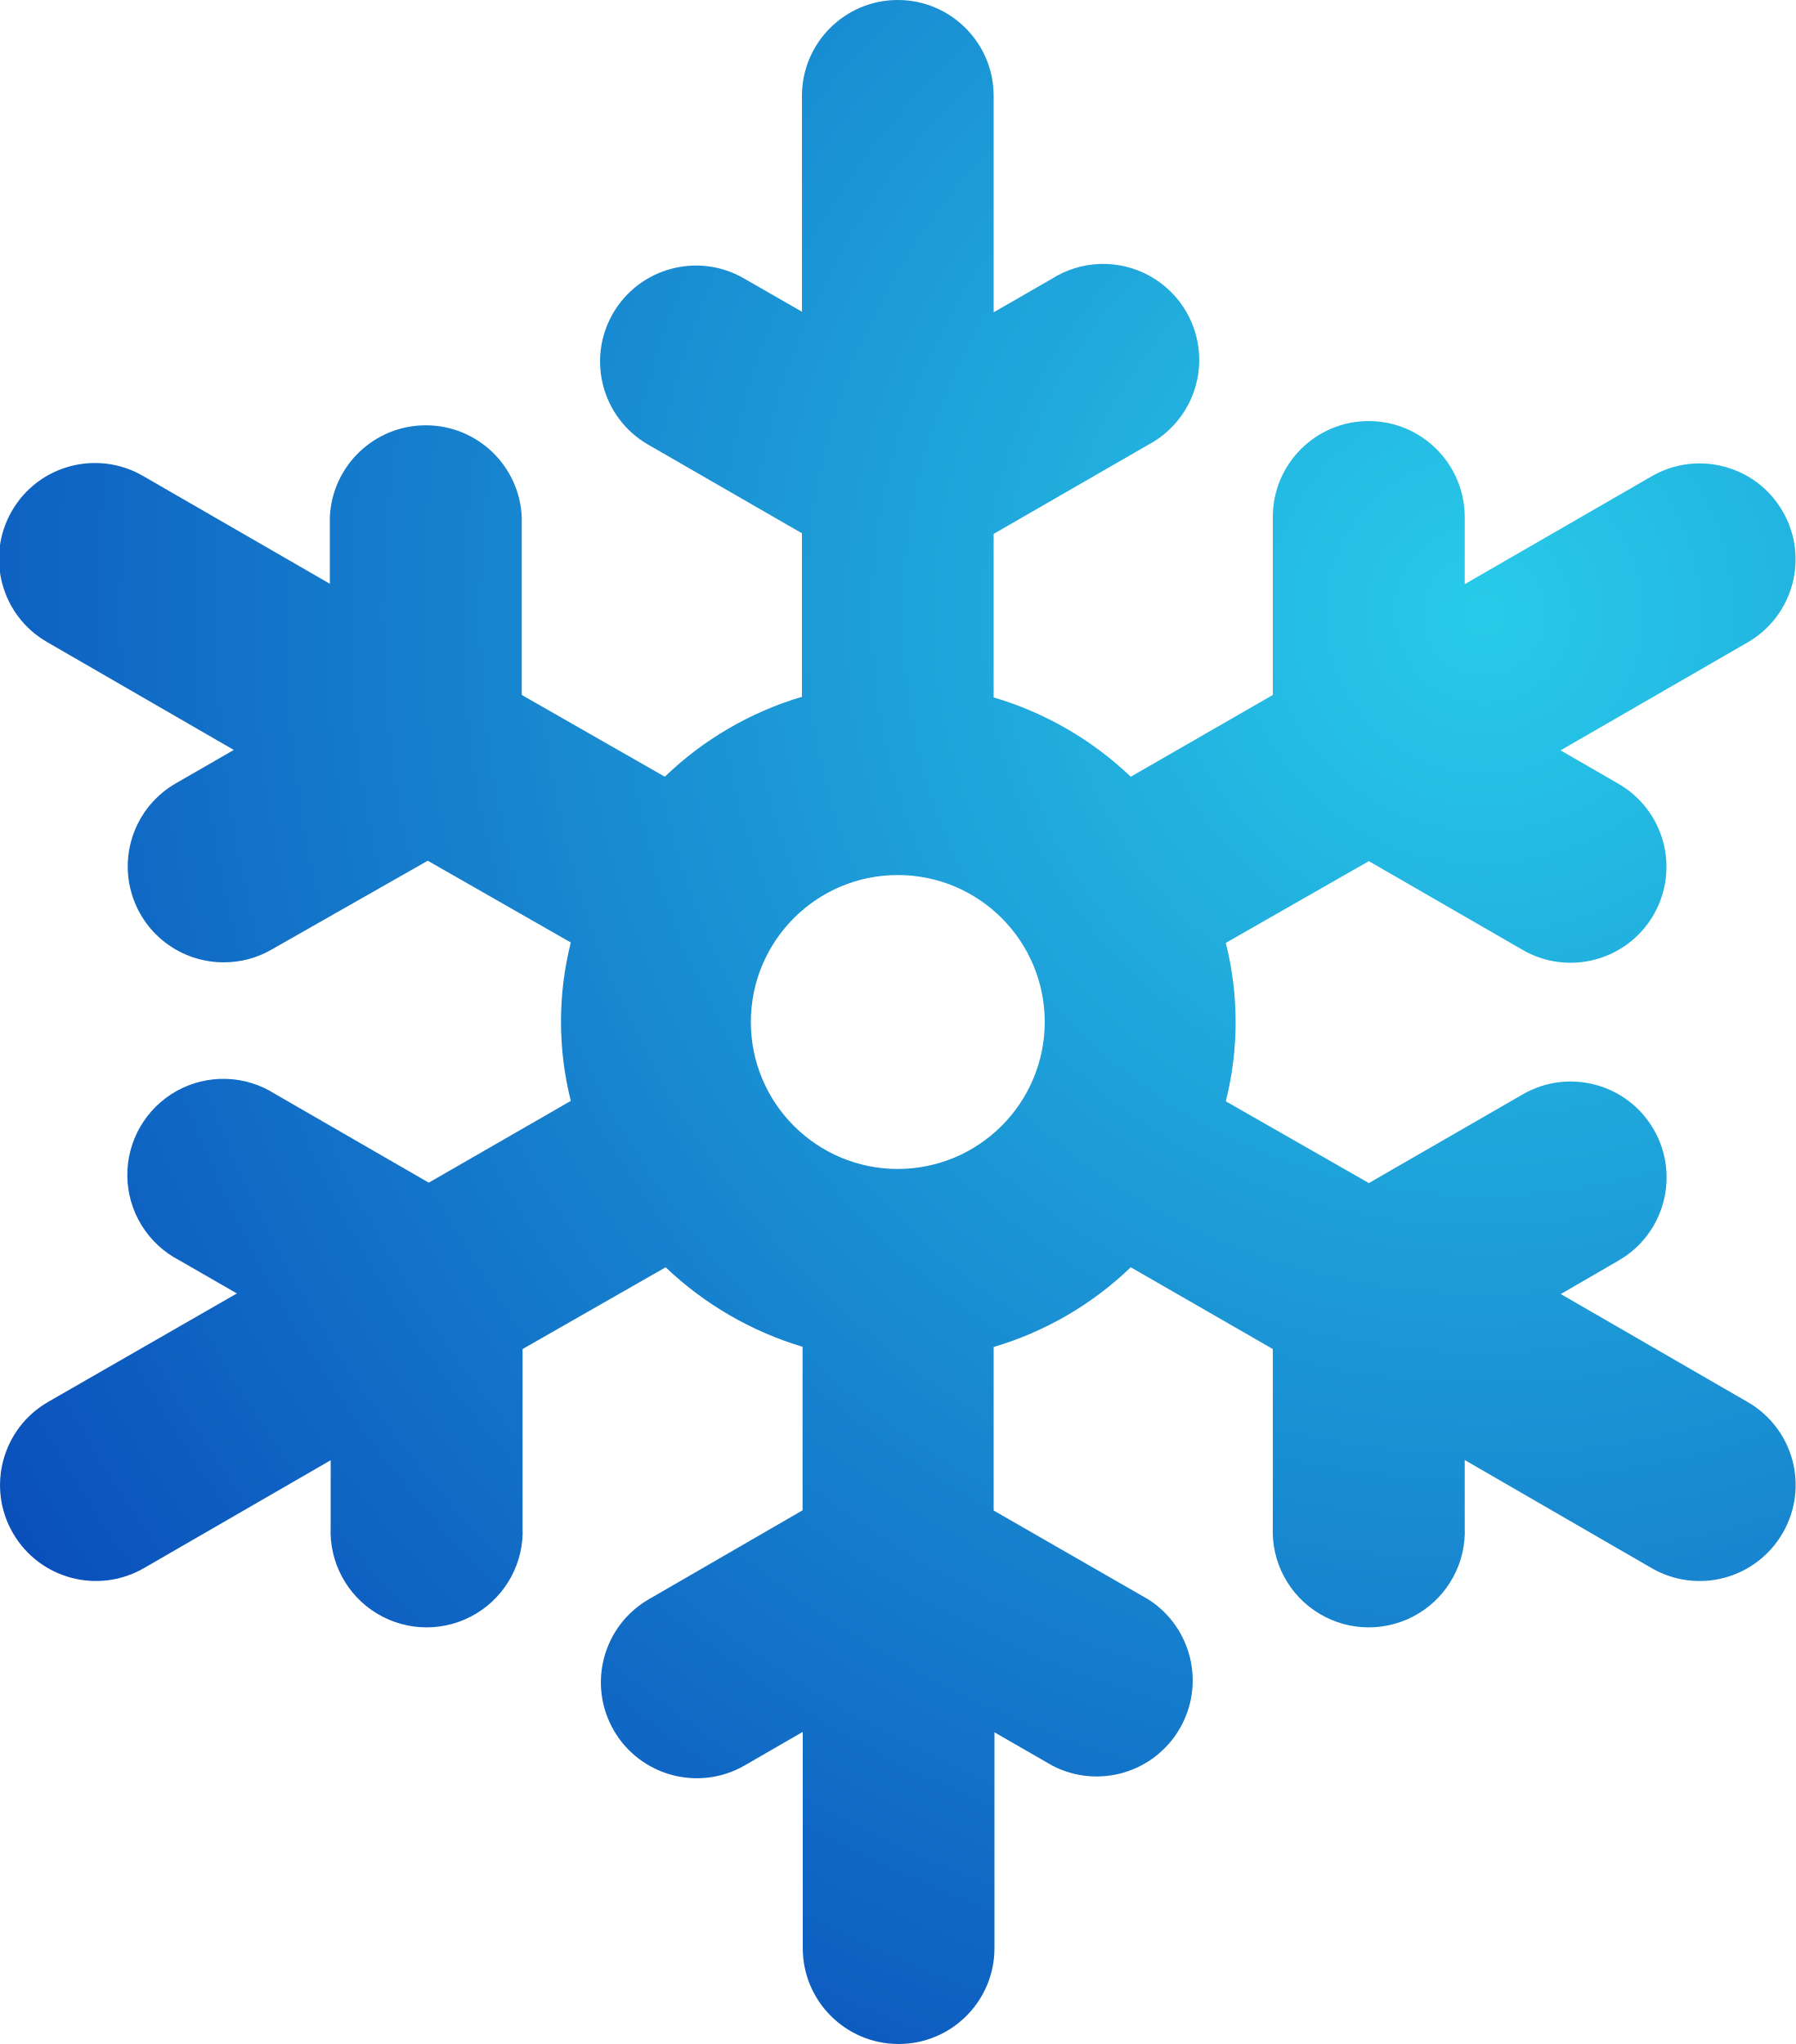
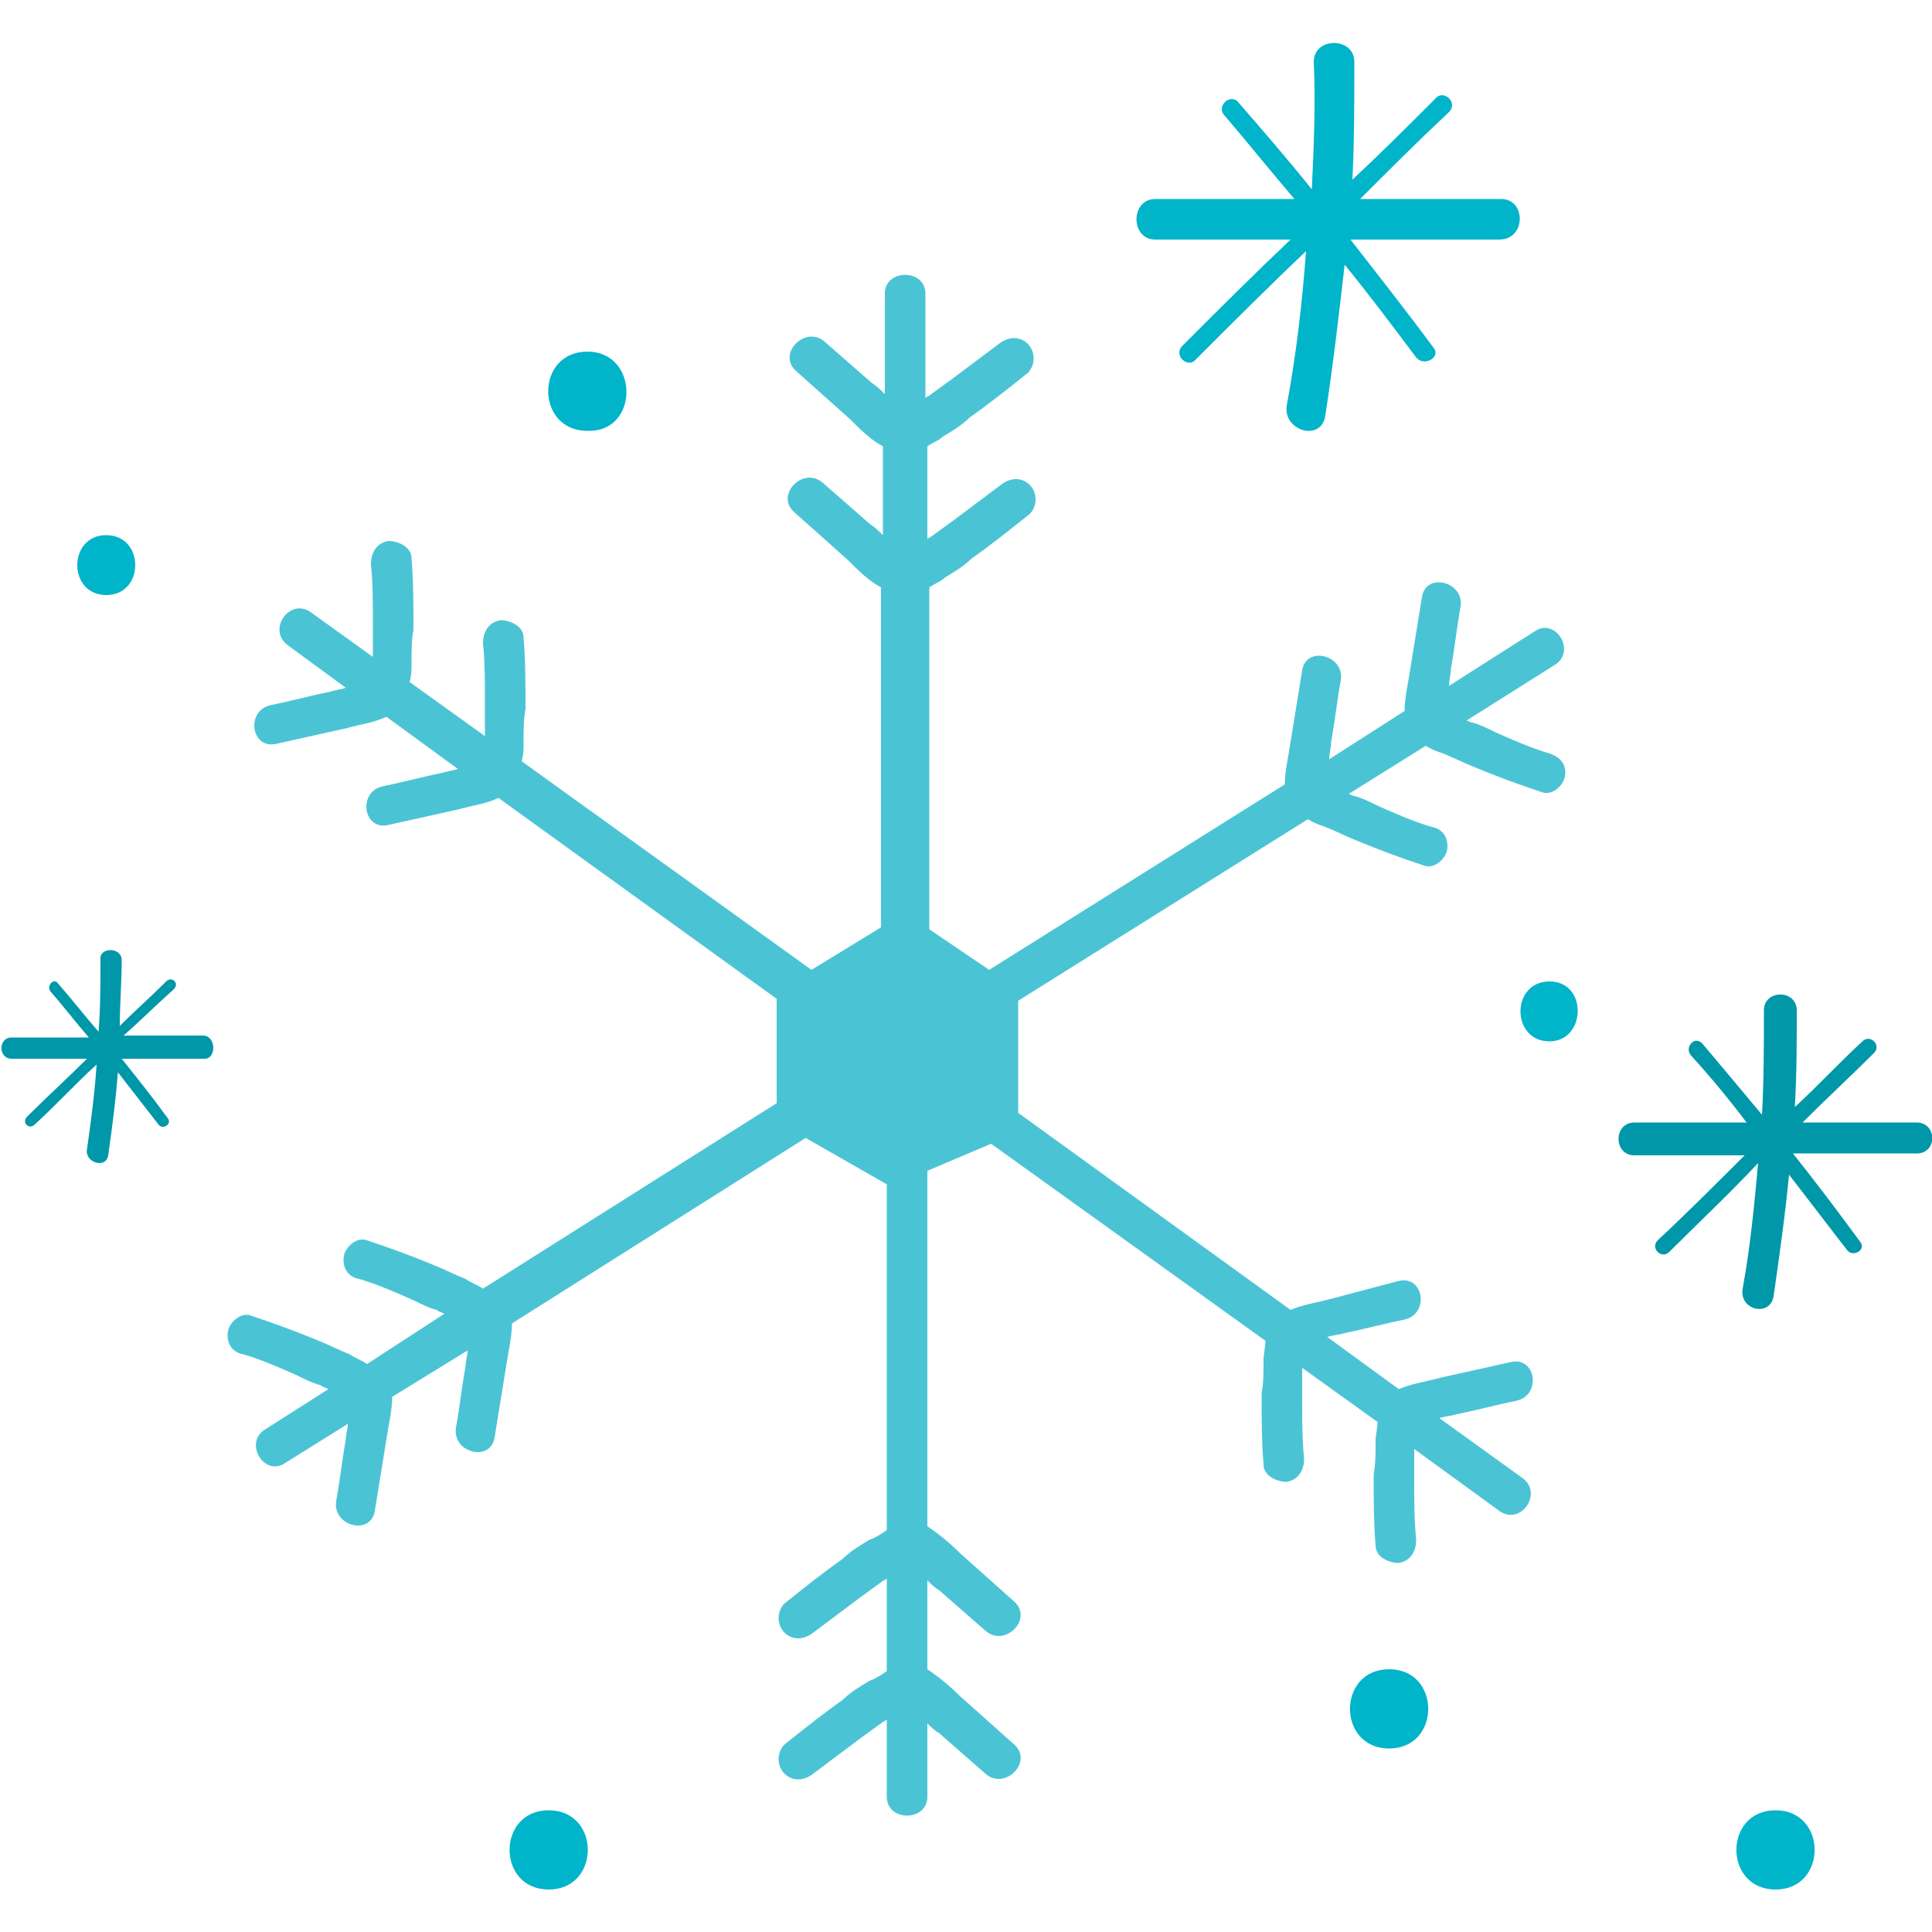
- <svg xmlns="http://www.w3.org/2000/svg" id="Слой_1" data-name="Слой 1" viewBox="0 0 87.86 100">
-   <defs>
-     <style>.cls-1{fill:url(#radial-gradient);}</style>
-     <radialGradient id="radial-gradient" cx="78.68" cy="30.05" r="85.28" gradientUnits="userSpaceOnUse">
-       <stop offset="0" stop-color="#28cbe9" />
-       <stop offset="1" stop-color="#0a4fbb" />
-     </radialGradient>
-   </defs>
-   <path class="cls-1" d="M91.58,68.59l-9.14-5.28,2.83-1.64a4.69,4.69,0,1,0-4.69-8.13l-7.53,4.34-7-4a15.88,15.88,0,0,0,0-7.75l7-4,7.52,4.34a4.69,4.69,0,1,0,4.7-8.12l-2.84-1.64,9.15-5.28a4.69,4.69,0,0,0-4.69-8.13l-9.15,5.28V25.29a4.7,4.7,0,0,0-4.7-4.69h0a4.69,4.69,0,0,0-4.69,4.69V34L61.4,38a16.48,16.48,0,0,0-6.71-3.88v-8l7.53-4.34a4.7,4.7,0,1,0-4.7-8.13l-2.83,1.63V4.69a4.69,4.69,0,1,0-9.38,0V15.25l-2.84-1.63a4.69,4.69,0,1,0-4.69,8.13l7.53,4.34v8A16.39,16.39,0,0,0,38.6,38l-7-4V25.29a4.7,4.7,0,0,0-9.39,0v3.27l-9.15-5.28a4.69,4.69,0,1,0-4.69,8.13l9.14,5.28-2.83,1.63a4.69,4.69,0,0,0,2.35,8.76,4.62,4.62,0,0,0,2.34-.63L27,42.11l7,4a15.88,15.88,0,0,0,0,7.75l-6.95,4-7.52-4.34a4.7,4.7,0,1,0-4.7,8.13l2.83,1.63L8.42,68.59a4.69,4.69,0,1,0,4.69,8.13l9.14-5.28V74.7a4.7,4.7,0,1,0,9.39,0V66l7-4a16.65,16.65,0,0,0,6.7,3.89v8l-7.52,4.35a4.69,4.69,0,1,0,4.69,8.13l2.84-1.64V95.31a4.69,4.69,0,0,0,9.38,0V84.75l2.83,1.63a4.7,4.7,0,0,0,4.7-8.13L54.69,73.9v-8A16.39,16.39,0,0,0,61.4,62l6.95,4V74.7a4.7,4.7,0,1,0,9.39,0V71.43l9.15,5.29A4.69,4.69,0,0,0,93.3,75,4.68,4.68,0,0,0,91.58,68.59ZM50,57.19A7.19,7.19,0,1,1,57.19,50,7.2,7.2,0,0,1,50,57.19Z" transform="translate(-6.07 0)" />
+ <svg xmlns="http://www.w3.org/2000/svg" version="1.1" id="Слой_1" x="0px" y="0px" viewBox="0 0 100 100" style="enable-background:new 0 0 100 100;" xml:space="preserve">
+   <style type="text/css">
+ 	.st0{fill:#4AC4D5;}
+ 	.st1{fill:#00B4CA;}
+ 	.st2{fill:#0097A9;}
+ </style>
+   <g>
+     <path class="st0" d="M80.2,39c-1-0.3-1.9-0.7-2.8-1.1c-0.4-0.2-0.8-0.4-1.2-0.5c-0.1,0-0.2-0.1-0.3-0.1l4.6-2.9   c1.1-0.7,0-2.5-1.1-1.7l-4.4,2.8c0-0.3,0.1-0.6,0.1-0.9c0.2-1.1,0.3-2.1,0.5-3.2c0.2-1.3-1.8-1.8-2-0.5l-0.6,3.7   c-0.1,0.7-0.3,1.5-0.3,2.2l-3.9,2.5c0-0.3,0.1-0.6,0.1-0.9c0.2-1.1,0.3-2.1,0.5-3.2c0.2-1.3-1.8-1.8-2-0.5l-0.6,3.7   c-0.1,0.7-0.3,1.5-0.3,2.2l-15.3,9.6l-3.1-2.1V30.4c0.3-0.2,0.6-0.3,0.8-0.5c0.5-0.3,1-0.6,1.4-1c1-0.7,2-1.5,3-2.3   c0.4-0.4,0.4-1.1,0-1.5c-0.4-0.4-1-0.4-1.5,0c-0.8,0.6-1.6,1.2-2.4,1.8c-0.4,0.3-0.7,0.5-1.1,0.8c-0.1,0.1-0.2,0.1-0.3,0.2v-4.8   c0.3-0.2,0.6-0.3,0.8-0.5c0.5-0.3,1-0.6,1.4-1c1-0.7,2-1.5,3-2.3c0.4-0.4,0.4-1.1,0-1.5c-0.4-0.4-1-0.4-1.5,0   c-0.8,0.6-1.6,1.2-2.4,1.8c-0.4,0.3-0.7,0.5-1.1,0.8c-0.1,0.1-0.2,0.1-0.3,0.2v-5.4c0-1.3-2.1-1.3-2.1,0v5.2   c-0.2-0.2-0.4-0.4-0.7-0.6c-0.8-0.7-1.6-1.4-2.4-2.1c-1-0.9-2.5,0.6-1.5,1.5l2.8,2.5c0.5,0.5,1.1,1.1,1.7,1.4v4.6   c-0.2-0.2-0.4-0.4-0.7-0.6c-0.8-0.7-1.6-1.4-2.4-2.1c-1-0.9-2.5,0.6-1.5,1.5l2.8,2.5c0.5,0.5,1.1,1.1,1.7,1.4V48l-3.6,2.2l-15-10.8   c0.1-0.3,0.1-0.7,0.1-1c0-0.6,0-1.2,0.1-1.7c0-1.2,0-2.5-0.1-3.7c0-0.6-0.7-0.9-1.2-0.9c-0.6,0.1-0.9,0.6-0.9,1.2   c0.1,1,0.1,2,0.1,3c0,0.5,0,0.9,0,1.4c0,0.1,0,0.3,0,0.4l-3.9-2.8c0.1-0.3,0.1-0.7,0.1-1c0-0.6,0-1.2,0.1-1.7c0-1.2,0-2.5-0.1-3.7   c0-0.6-0.7-0.9-1.2-0.9c-0.6,0.1-0.9,0.6-0.9,1.2c0.1,1,0.1,2,0.1,3c0,0.5,0,0.9,0,1.4c0,0.1,0,0.3,0,0.4l-3.2-2.3   c-1.1-0.8-2.3,0.9-1.2,1.7l3,2.2c-0.3,0.1-0.5,0.1-0.8,0.2c-1,0.2-2.1,0.5-3.1,0.7c-1.3,0.3-1,2.3,0.3,2l3.6-0.8   c0.7-0.2,1.5-0.3,2.1-0.6l3.7,2.7c-0.3,0.1-0.5,0.1-0.8,0.2c-1,0.2-2.1,0.5-3.1,0.7c-1.3,0.3-1,2.3,0.3,2l3.6-0.8   c0.7-0.2,1.5-0.3,2.1-0.6l14.4,10.4v5.4l-15.2,9.6c-0.3-0.2-0.6-0.3-0.9-0.5c-0.5-0.2-1.1-0.5-1.6-0.7c-1.2-0.5-2.3-0.9-3.5-1.3   c-0.5-0.2-1.1,0.3-1.2,0.8c-0.1,0.6,0.2,1.1,0.8,1.2c1,0.3,1.9,0.7,2.8,1.1c0.4,0.2,0.8,0.4,1.2,0.5c0.1,0.1,0.2,0.1,0.4,0.2   l-4,2.6c-0.3-0.2-0.6-0.3-0.9-0.5c-0.5-0.2-1.1-0.5-1.6-0.7c-1.2-0.5-2.3-0.9-3.5-1.3c-0.5-0.2-1.1,0.3-1.2,0.8   c-0.1,0.6,0.2,1.1,0.8,1.2c1,0.3,1.9,0.7,2.8,1.1c0.4,0.2,0.8,0.4,1.2,0.5c0.1,0.1,0.2,0.1,0.4,0.2l-3.3,2.1   c-1.1,0.7,0,2.5,1.1,1.7l3.2-2c0,0.3-0.1,0.5-0.1,0.8c-0.2,1.1-0.3,2.1-0.5,3.2c-0.2,1.3,1.8,1.8,2,0.5l0.6-3.7   c0.1-0.7,0.3-1.5,0.3-2.2l3.9-2.4c0,0.3-0.1,0.5-0.1,0.8c-0.2,1.1-0.3,2.1-0.5,3.2c-0.2,1.3,1.8,1.8,2,0.5l0.6-3.7   c0.1-0.7,0.3-1.5,0.3-2.2l15.2-9.6l4.2,2.4v17.9c-0.3,0.2-0.6,0.4-0.9,0.5c-0.5,0.3-1,0.6-1.4,1c-1,0.7-2,1.5-3,2.3   c-0.4,0.4-0.4,1.1,0,1.5c0.4,0.4,1,0.4,1.5,0c0.8-0.6,1.6-1.2,2.4-1.8c0.4-0.3,0.7-0.5,1.1-0.8c0.1-0.1,0.2-0.1,0.3-0.2v4.8   c-0.3,0.2-0.6,0.4-0.9,0.5c-0.5,0.3-1,0.6-1.4,1c-1,0.7-2,1.5-3,2.3c-0.4,0.4-0.4,1.1,0,1.5c0.4,0.4,1,0.4,1.5,0   c0.8-0.6,1.6-1.2,2.4-1.8c0.4-0.3,0.7-0.5,1.1-0.8c0.1-0.1,0.2-0.1,0.3-0.2v4c0,1.3,2.1,1.3,2.1,0v-3.8c0.2,0.2,0.4,0.4,0.6,0.5   c0.8,0.7,1.6,1.4,2.4,2.1c1,0.9,2.5-0.6,1.5-1.5l-2.8-2.5c-0.5-0.5-1.1-1-1.7-1.4v-4.6c0.2,0.2,0.4,0.4,0.6,0.5   c0.8,0.7,1.6,1.4,2.4,2.1c1,0.9,2.5-0.6,1.5-1.5l-2.8-2.5c-0.5-0.5-1.1-1-1.7-1.4V60.6l3.3-1.4l14.2,10.2c0,0.3-0.1,0.7-0.1,1   c0,0.6,0,1.2-0.1,1.7c0,1.2,0,2.5,0.1,3.7c0,0.6,0.7,0.9,1.2,0.9c0.6-0.1,0.9-0.6,0.9-1.2c-0.1-1-0.1-2-0.1-3c0-0.5,0-0.9,0-1.4   c0-0.1,0-0.2,0-0.3l3.9,2.8c0,0.3-0.1,0.7-0.1,1c0,0.6,0,1.2-0.1,1.7c0,1.2,0,2.5,0.1,3.7c0,0.6,0.7,0.9,1.2,0.9   c0.6-0.1,0.9-0.6,0.9-1.2c-0.1-1-0.1-2-0.1-3c0-0.5,0-0.9,0-1.4c0-0.1,0-0.2,0-0.3l4.4,3.2c1.1,0.8,2.3-0.9,1.2-1.7l-4.3-3.1   c0.3-0.1,0.6-0.1,0.9-0.2c1-0.2,2.1-0.5,3.1-0.7c1.3-0.3,1-2.3-0.3-2l-3.6,0.8c-0.7,0.2-1.5,0.3-2.2,0.6l-3.7-2.7   c0.3-0.1,0.6-0.1,0.9-0.2c1-0.2,2.1-0.5,3.1-0.7c1.3-0.3,1-2.3-0.3-2L69,67.2c-0.7,0.2-1.5,0.3-2.2,0.6L52.7,57.6v-5.8l15-9.4   c0.3,0.2,0.6,0.3,0.9,0.4c0.5,0.2,1.1,0.5,1.6,0.7c1.2,0.5,2.3,0.9,3.5,1.3c0.5,0.2,1.1-0.3,1.2-0.8c0.1-0.6-0.2-1.1-0.8-1.2   c-1-0.3-1.9-0.7-2.8-1.1c-0.4-0.2-0.8-0.4-1.2-0.5c-0.1,0-0.2-0.1-0.3-0.1l4-2.5c0.3,0.2,0.6,0.3,0.9,0.4c0.5,0.2,1.1,0.5,1.6,0.7   c1.2,0.5,2.3,0.9,3.5,1.3c0.5,0.2,1.1-0.3,1.2-0.8C81.1,39.6,80.8,39.2,80.2,39z" />
+     <g>
+       <path class="st1" d="M77.7,10.3h-7.3c1.5-1.5,3-3,4.6-4.5c0.5-0.5-0.3-1.2-0.7-0.7c-1.4,1.4-2.8,2.8-4.3,4.2    c0.1-2,0.1-4.1,0.1-6.1c0-1.3-2.1-1.3-2.1,0c0.1,2.2,0,4.4-0.1,6.6c-1.2-1.5-2.5-3-3.8-4.5c-0.4-0.5-1.2,0.2-0.7,0.7    c1.2,1.4,2.4,2.9,3.6,4.3h-7.2c-1.3,0-1.3,2.1,0,2.1h7c-1.9,1.8-3.7,3.6-5.6,5.5c-0.5,0.5,0.3,1.2,0.7,0.7    c1.9-1.9,3.8-3.8,5.7-5.6c-0.2,2.7-0.5,5.3-1,8c-0.2,1.3,1.8,1.9,2,0.5c0.4-2.6,0.7-5.2,1-7.8c1.3,1.6,2.5,3.2,3.7,4.8    c0.4,0.5,1.3,0,0.9-0.5c-1.4-1.9-2.9-3.8-4.3-5.6h7.7C79,12.4,79,10.3,77.7,10.3z" />
+       <path class="st2" d="M99.2,58.1h-5.9c1.2-1.2,2.5-2.4,3.7-3.6c0.4-0.4-0.2-1-0.6-0.6c-1.2,1.1-2.3,2.3-3.5,3.4    c0.1-1.7,0.1-3.3,0.1-5c0-1.1-1.7-1.1-1.7,0c0,1.8,0,3.6-0.1,5.4c-1-1.2-2-2.4-3.1-3.7c-0.4-0.4-0.9,0.2-0.6,0.6    c1,1.1,2,2.3,2.9,3.5h-5.8c-1.1,0-1.1,1.7,0,1.7h5.7c-1.5,1.5-3,3-4.5,4.4c-0.4,0.4,0.2,1,0.6,0.6c1.5-1.5,3.1-3,4.6-4.6    c-0.2,2.2-0.4,4.3-0.8,6.5c-0.2,1.1,1.4,1.5,1.6,0.4c0.3-2.1,0.6-4.2,0.8-6.3c1,1.3,2,2.6,3,3.9c0.3,0.4,1,0,0.7-0.4    c-1.1-1.5-2.3-3.1-3.5-4.6h6.3C100.3,59.8,100.3,58.1,99.2,58.1z" />
+       <path class="st2" d="M10.5,53.6H6.4C7.3,52.8,8.1,52,9,51.2c0.3-0.3-0.1-0.7-0.4-0.4c-0.8,0.8-1.6,1.5-2.4,2.3    c0-1.1,0.1-2.3,0.1-3.4c0-0.7-1.2-0.7-1.1,0c0,1.2,0,2.5-0.1,3.7c-0.7-0.8-1.4-1.7-2.1-2.5c-0.2-0.3-0.6,0.1-0.4,0.4    c0.7,0.8,1.3,1.6,2,2.4h-4c-0.7,0-0.7,1.1,0,1.1h3.9c-1,1-2.1,2-3.1,3c-0.3,0.3,0.1,0.7,0.4,0.4c1.1-1,2.1-2.1,3.2-3.1    c-0.1,1.5-0.3,3-0.5,4.4c-0.1,0.7,1,1,1.1,0.3c0.2-1.4,0.4-2.9,0.5-4.3c0.7,0.9,1.4,1.8,2.1,2.7c0.2,0.3,0.7,0,0.5-0.3    c-0.8-1.1-1.6-2.1-2.4-3.1h4.3C11.2,54.8,11.2,53.6,10.5,53.6z" />
+       <path class="st1" d="M5.5,27.7c-2,0-2,3.1,0,3.1C7.5,30.8,7.5,27.7,5.5,27.7z" />
+       <path class="st1" d="M71.9,86.4c-2.7,0-2.7,4.1,0,4.1C74.6,90.5,74.6,86.4,71.9,86.4z" />
+       <path class="st1" d="M80.2,50.8c-2,0-2,3.1,0,3.1C82.1,53.9,82.2,50.8,80.2,50.8z" />
+       <path class="st1" d="M91.9,93.7c-2.7,0-2.7,4.1,0,4.1C94.6,97.8,94.6,93.7,91.9,93.7z" />
+       <path class="st1" d="M30.4,18.2c-2.7,0-2.7,4.1,0,4.1C33.1,22.4,33.1,18.2,30.4,18.2z" />
+       <path class="st1" d="M28.4,93.7c-2.7,0-2.7,4.1,0,4.1C31.1,97.8,31.1,93.7,28.4,93.7z" />
+     </g>
+   </g>
</svg>
